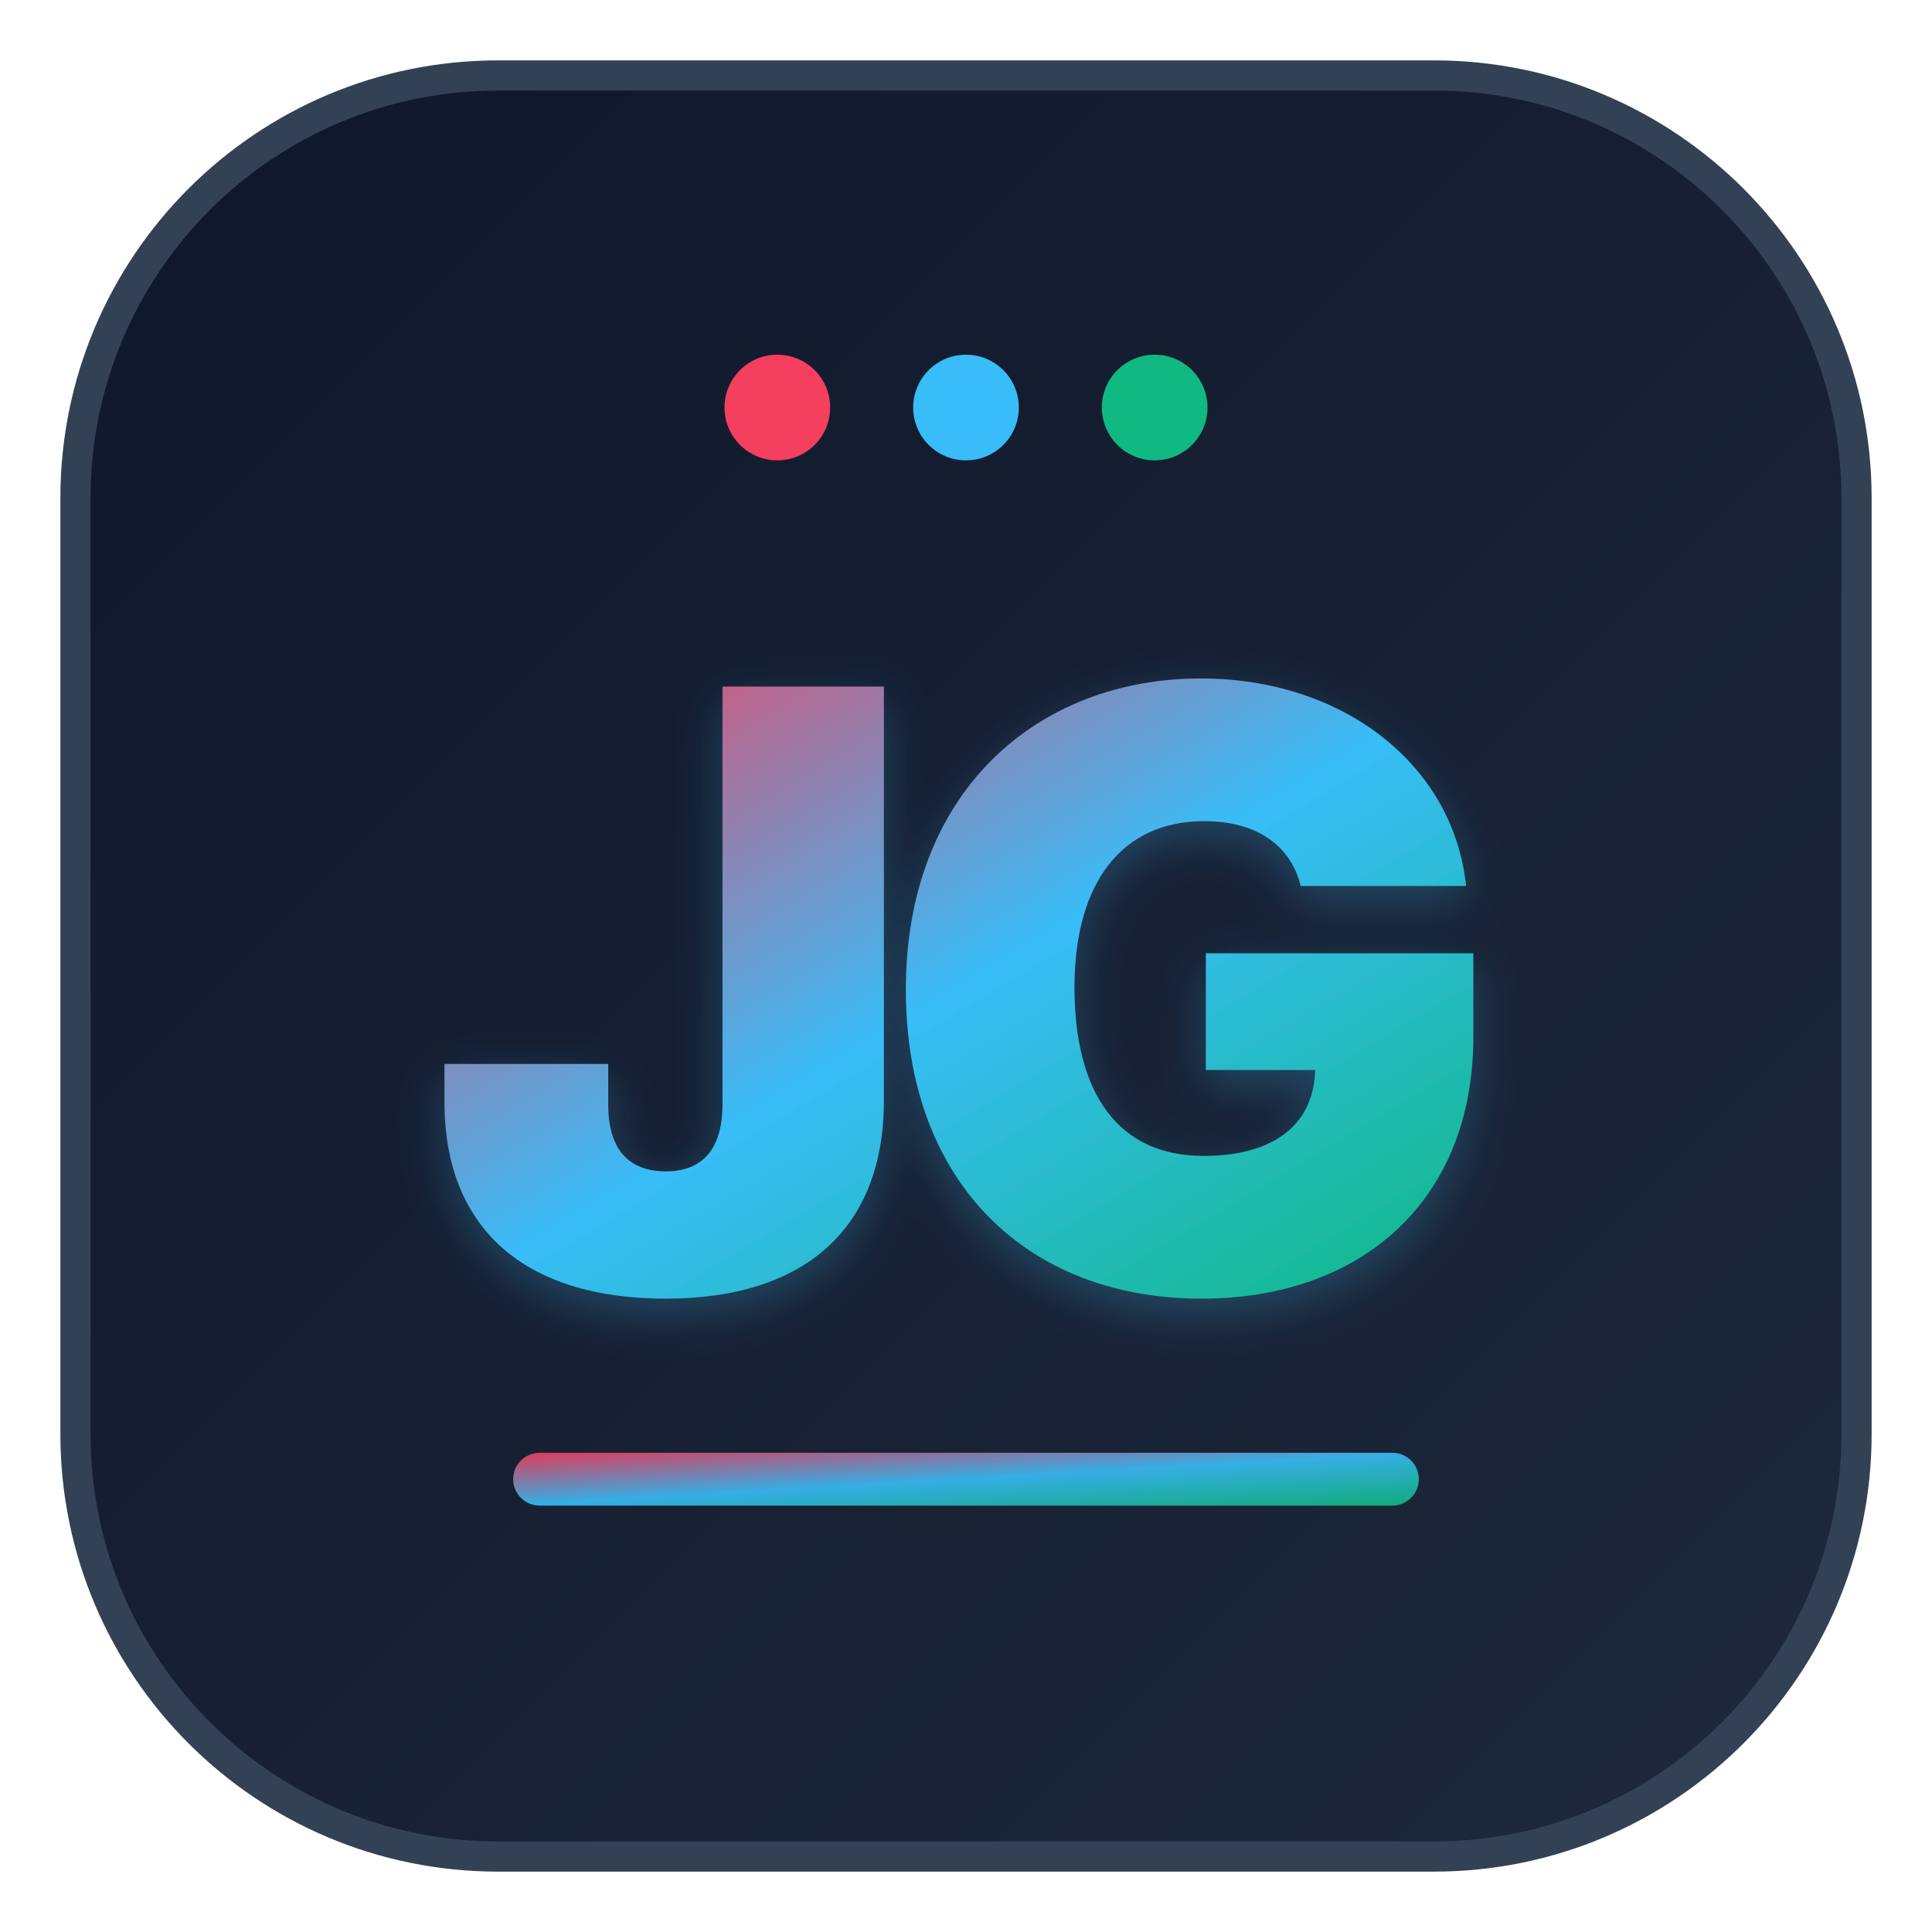
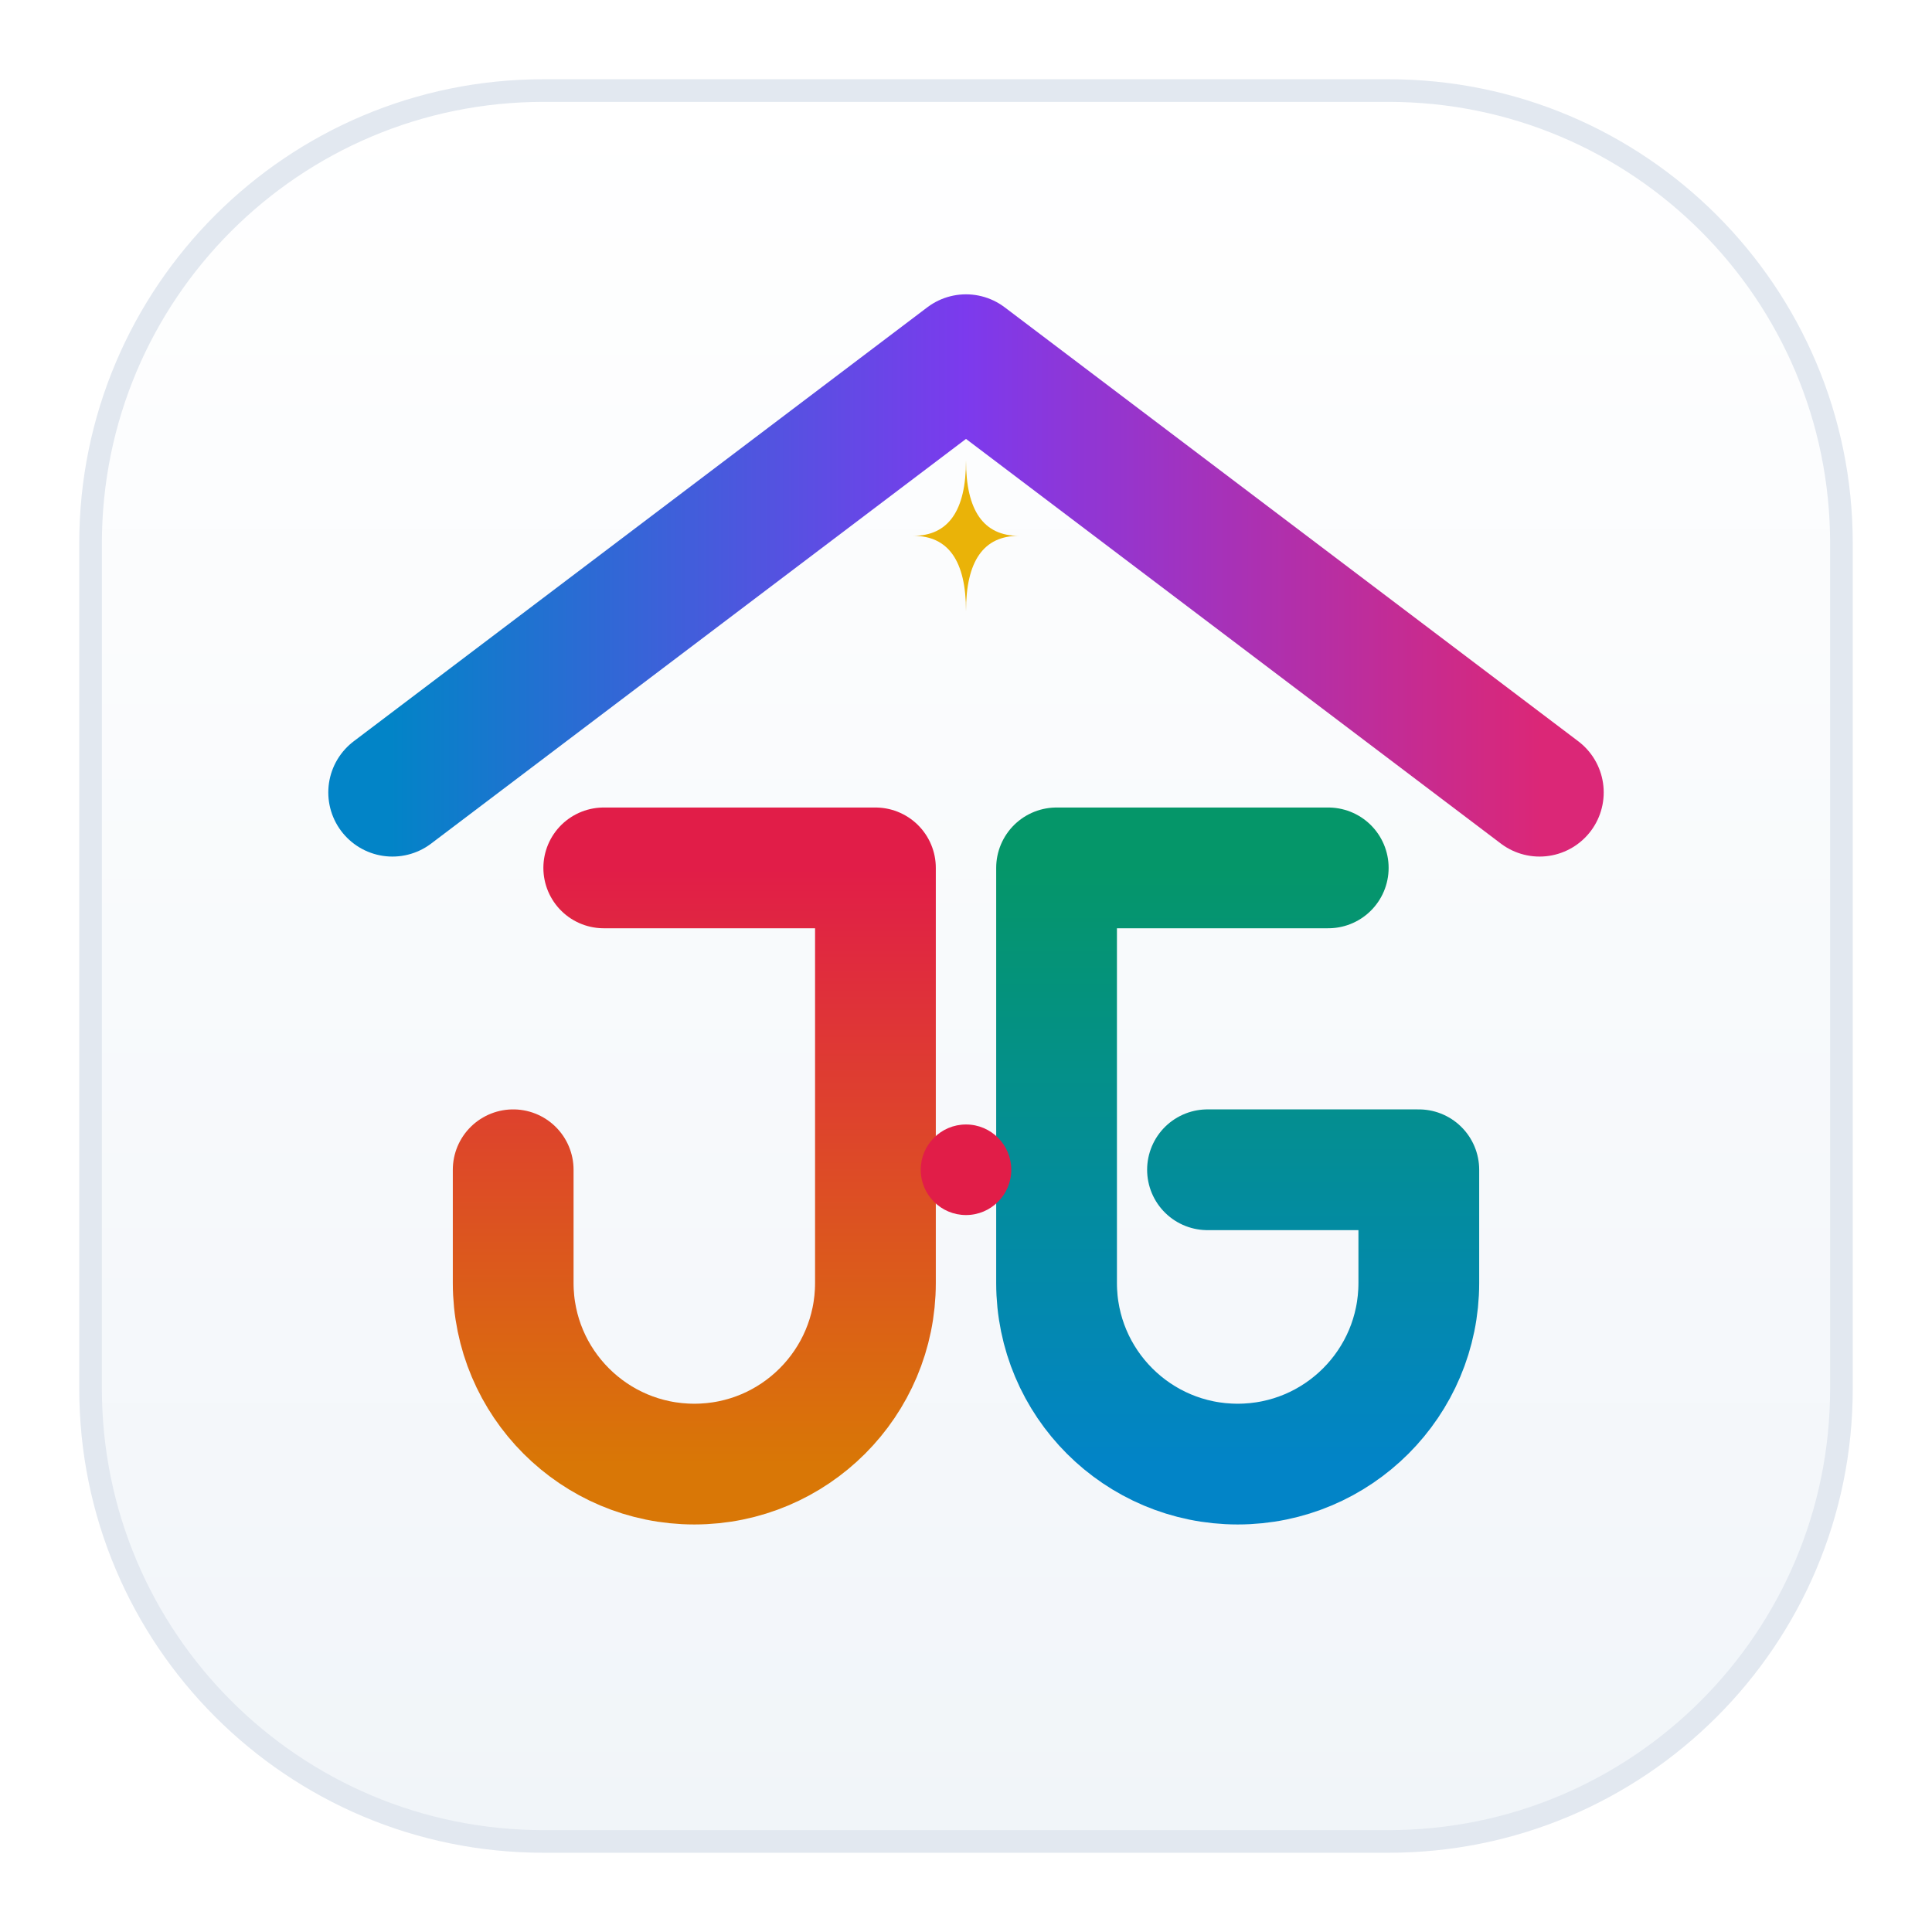
- <svg xmlns="http://www.w3.org/2000/svg" viewBox="0 0 512 512" width="24" height="24">
+ <svg xmlns="http://www.w3.org/2000/svg" viewBox="0 0 512 512" width="100%" height="100%">
  <defs>
-     <linearGradient id="bgGrad" x1="0%" y1="0%" x2="100%" y2="100%">
-       <stop offset="0%" stop-color="#0f172a" />
-       <stop offset="100%" stop-color="#1e293b" />
+     <linearGradient id="bgWhite" x1="0%" y1="0%" x2="0%" y2="100%">
+       <stop offset="0%" stop-color="#FFFFFF" />
+       <stop offset="100%" stop-color="#F1F5F9" />
    </linearGradient>
-     <linearGradient id="jgGrad" x1="0%" y1="0%" x2="100%" y2="100%">
-       <stop offset="0%" stop-color="#f43f5e" />
-       <stop offset="50%" stop-color="#38bdf8" />
-       <stop offset="100%" stop-color="#10b981" />
+     <linearGradient id="roofGrad" x1="0%" y1="0%" x2="100%" y2="0%">
+       <stop offset="0%" stop-color="#0284C7" />
+       <stop offset="50%" stop-color="#7C3AED" />
+       <stop offset="100%" stop-color="#DB2777" />
    </linearGradient>
-     <filter id="subtleGlow" x="-10%" y="-10%" width="120%" height="120%">
-       <feDropShadow dx="0" dy="4" stdDeviation="6" flood-color="#38bdf8" flood-opacity="0.25" />
-     </filter>
+     <linearGradient id="jGrad" x1="0%" y1="0%" x2="0%" y2="100%">
+       <stop offset="0%" stop-color="#E11D48" />
+       <stop offset="100%" stop-color="#D97706" />
+     </linearGradient>
+     <linearGradient id="gGrad" x1="0%" y1="0%" x2="0%" y2="100%">
+       <stop offset="0%" stop-color="#059669" />
+       <stop offset="100%" stop-color="#0284C7" />
+     </linearGradient>
  </defs>
-   <rect x="20" y="20" width="472" height="472" rx="112" fill="url(#bgGrad)" stroke="#334155" stroke-width="8" />
-   <g transform="translate(0, -10)">
-     <circle cx="206" cy="118" r="14" fill="#f43f5e" />
-     <circle cx="256" cy="118" r="14" fill="#38bdf8" />
-     <circle cx="306" cy="118" r="14" fill="#10b981" />
-   </g>
-   <text x="256" y="342" font-family="-apple-system, BlinkMacSystemFont, 'Pretendard', 'Segoe UI', system-ui, sans-serif" font-size="220" font-weight="900" letter-spacing="-12" text-anchor="middle" fill="url(#jgGrad)" filter="url(#subtleGlow)">JG</text>
-   <rect x="136" y="385" width="240" height="14" rx="7" fill="url(#jgGrad)" opacity="0.9" />
+   <rect x="24" y="24" width="464" height="464" rx="120" fill="url(#bgWhite)" stroke="#E2E8F0" stroke-width="6" />
+   <path d="M 104 210 L 256 95 L 408 210" fill="none" stroke="url(#roofGrad)" stroke-width="34" stroke-linecap="round" stroke-linejoin="round" />
+   <path d="M 256 122 Q 256 142 270 142 Q 256 142 256 162 Q 256 142 242 142 Q 256 142 256 122 Z" fill="#EAB308" />
+   <path d="M 160 230 L 232 230 L 232 340 A 48 48 0 0 1 136 340 L 136 310" fill="none" stroke="url(#jGrad)" stroke-width="32" stroke-linecap="round" stroke-linejoin="round" />
+   <path d="M 352 230 L 280 230 L 280 340 A 48 48 0 0 0 376 340 L 376 310 L 320 310" fill="none" stroke="url(#gGrad)" stroke-width="32" stroke-linecap="round" stroke-linejoin="round" />
+   <circle cx="256" cy="310" r="12" fill="#E11D48" />
</svg>
